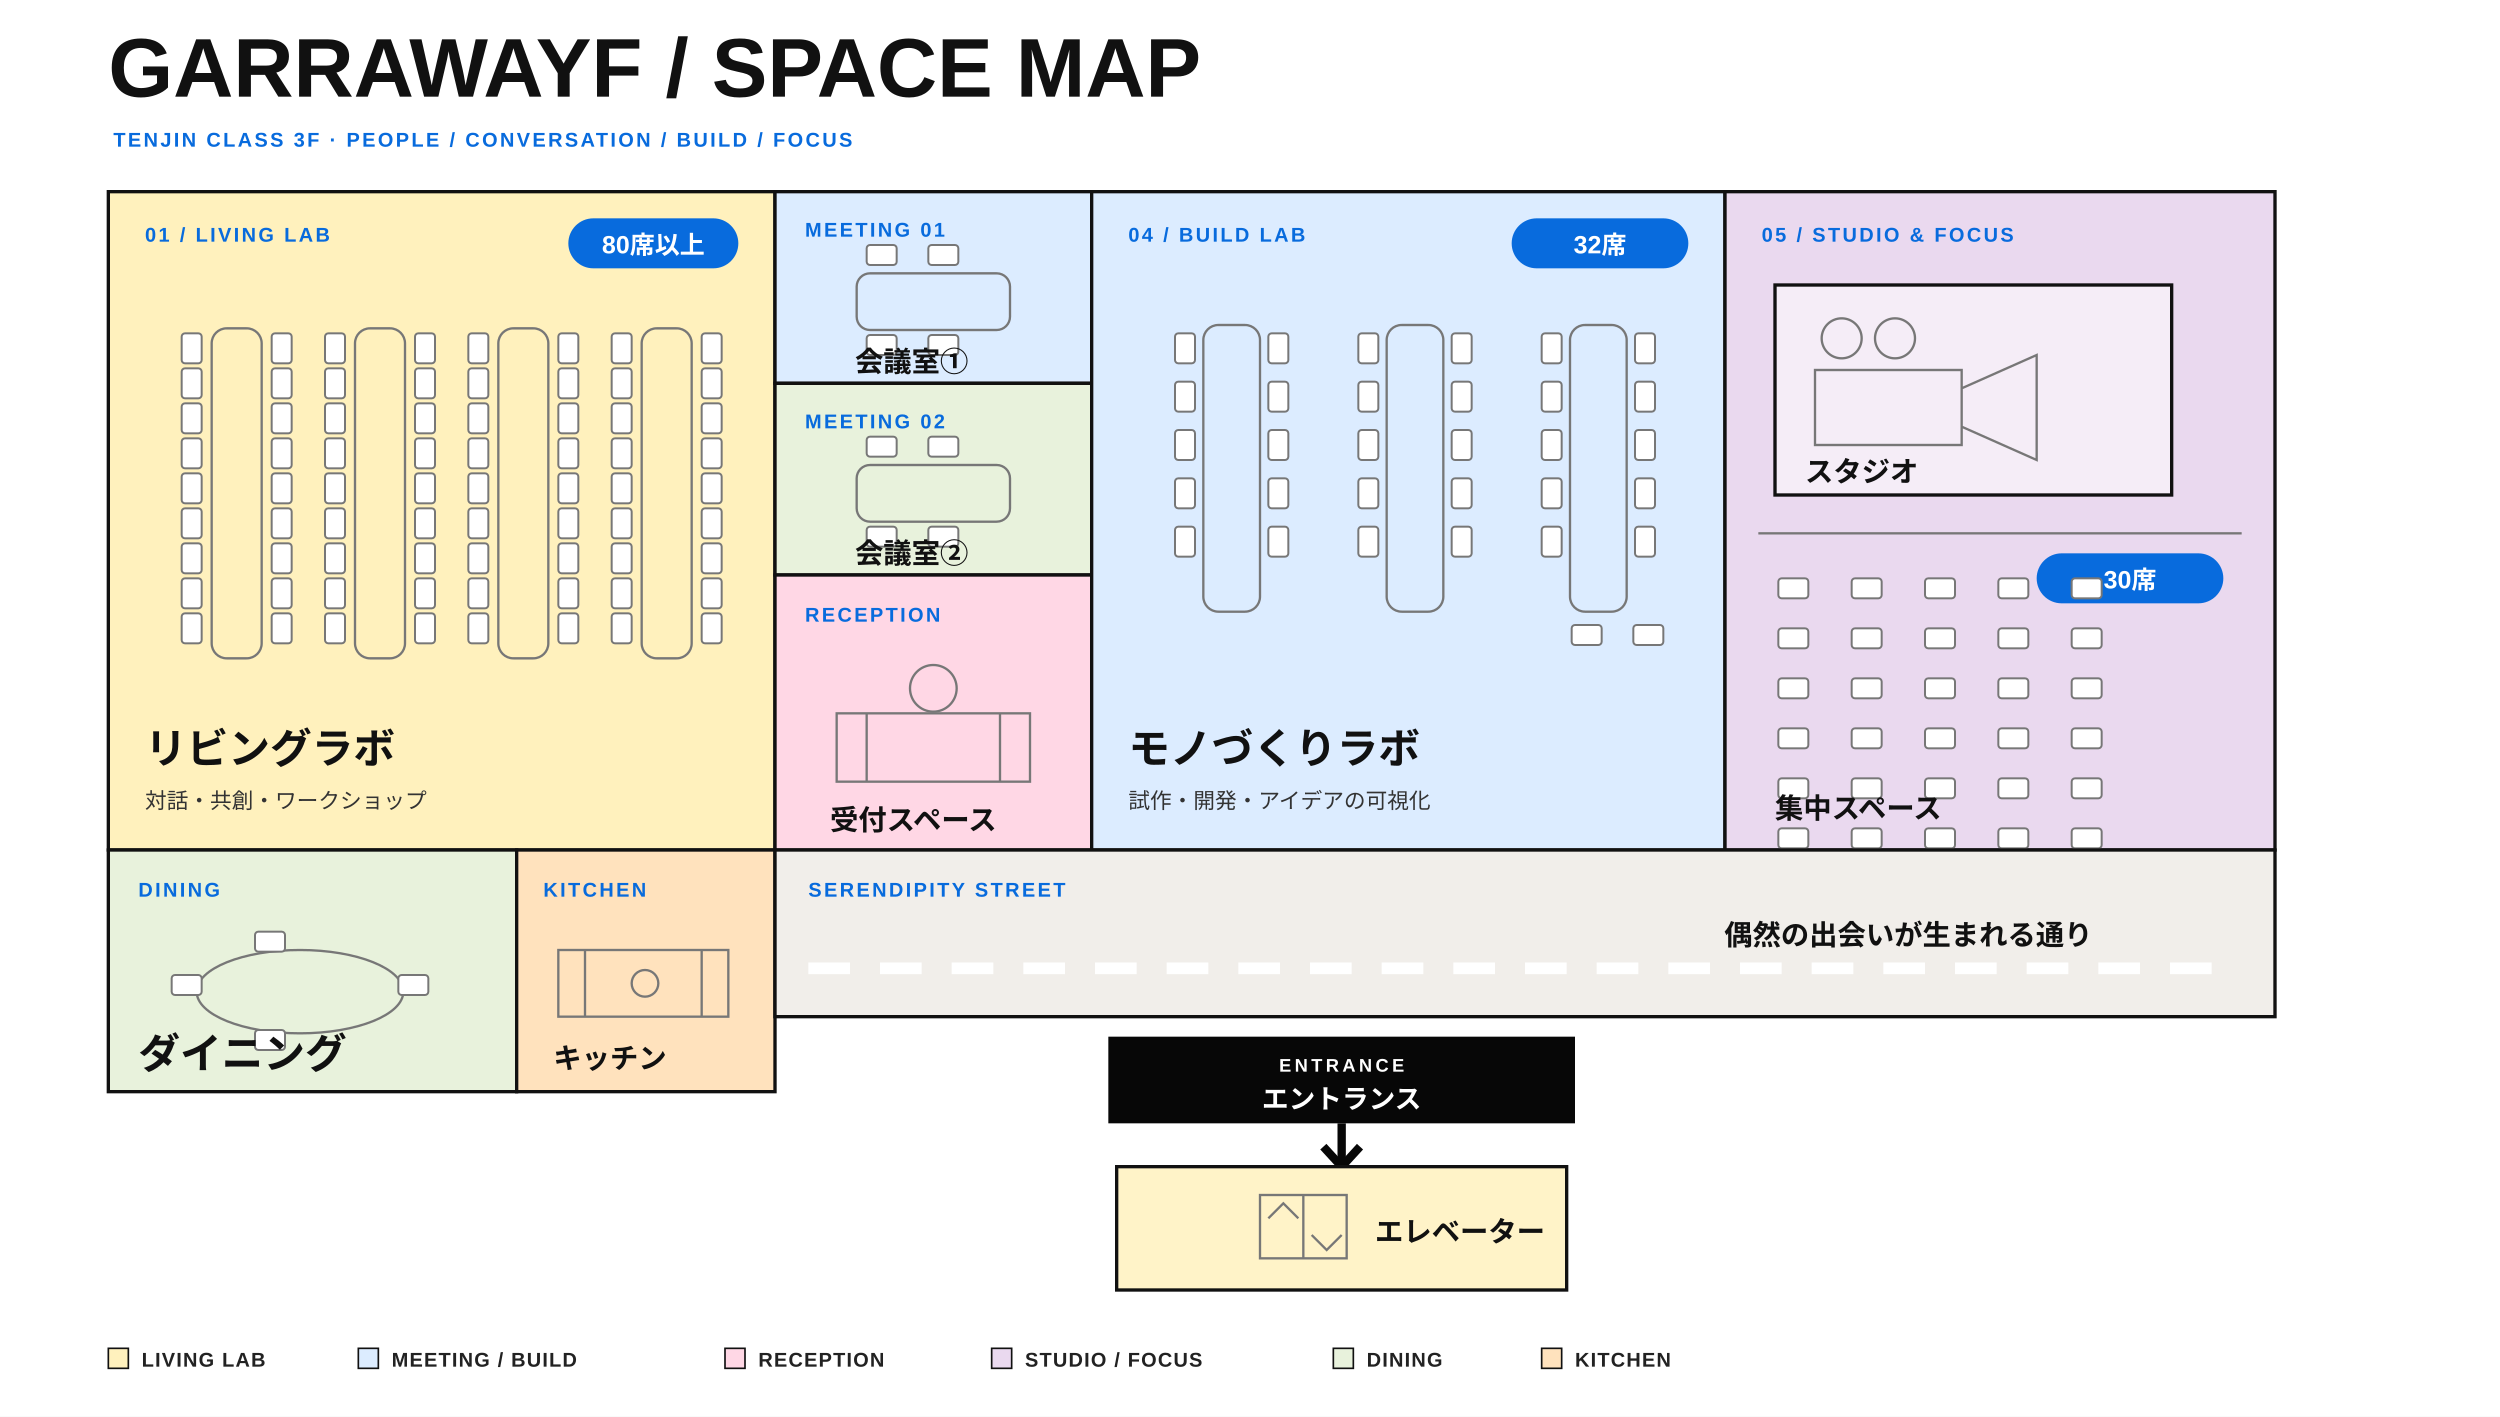
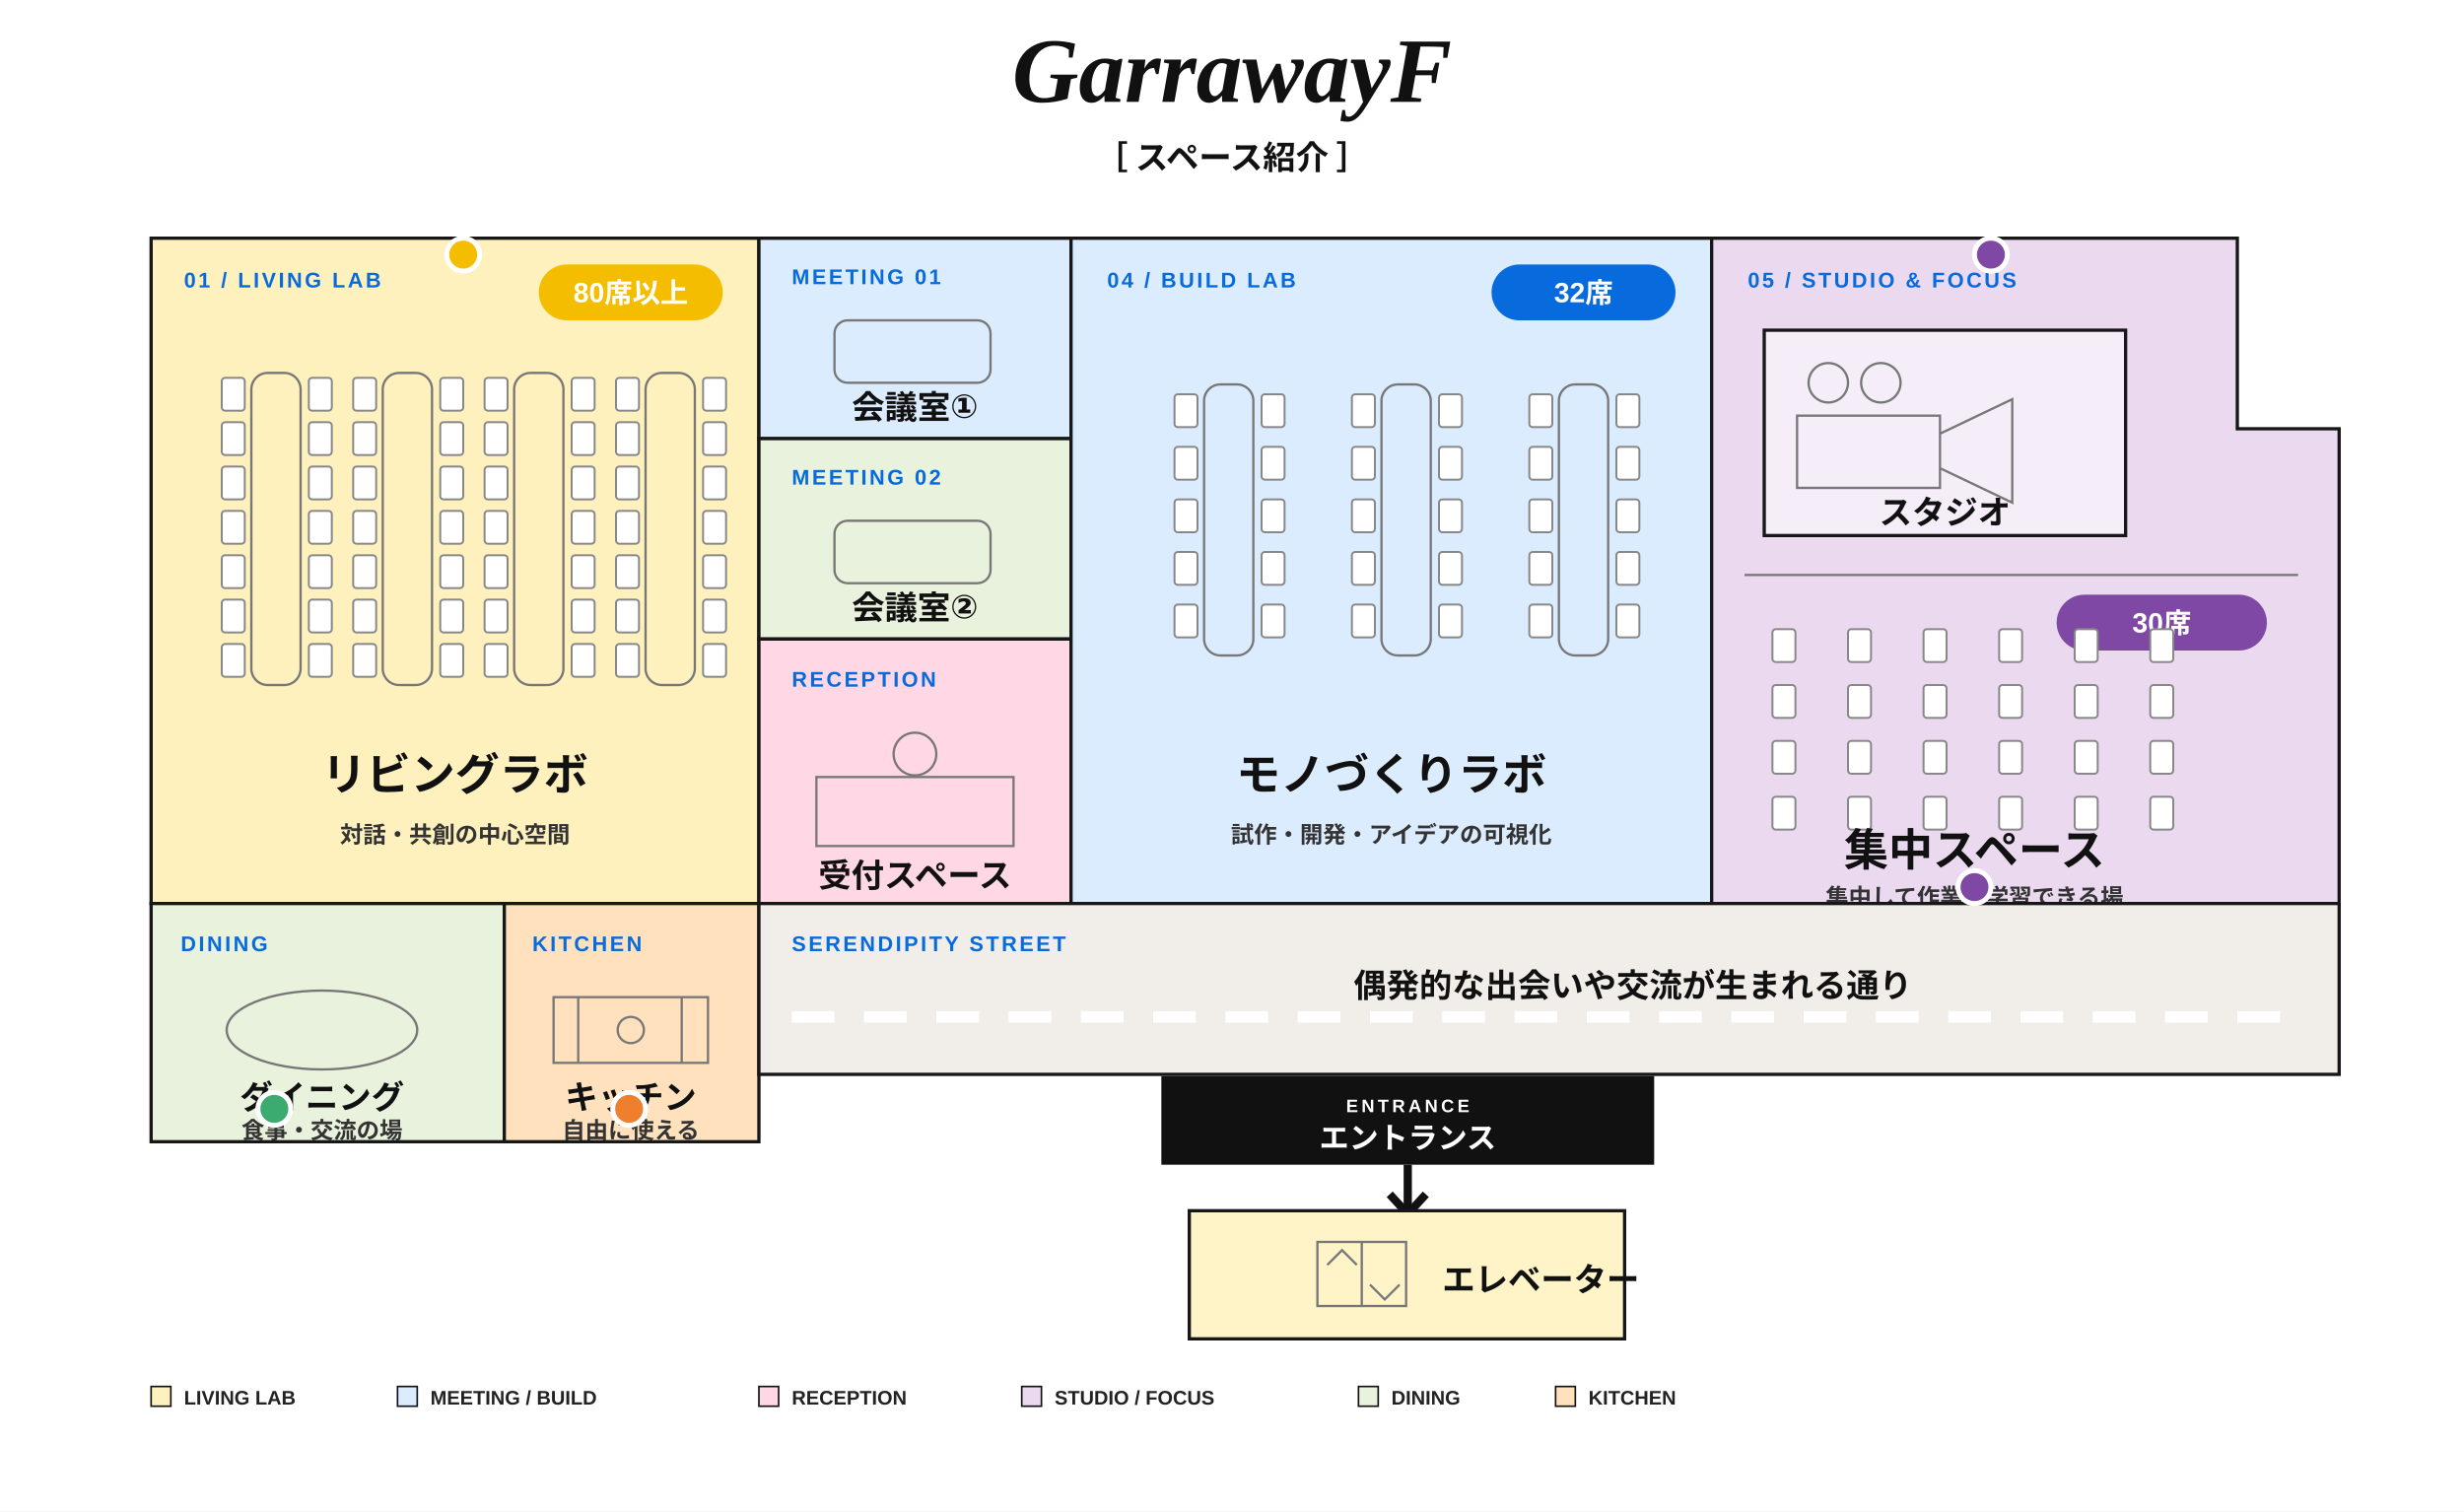
- <svg xmlns="http://www.w3.org/2000/svg" viewBox="0 0 1500 850" role="img" aria-labelledby="title desc">
+ <svg xmlns="http://www.w3.org/2000/svg" viewBox="0 0 1500 920" role="img" aria-labelledby="title desc">
  <defs>
    <style>
-     .wall{stroke:#111;stroke-width:2;vector-effect:non-scaling-stroke}
-     .hair{stroke:#777;stroke-width:1.4;fill:none;vector-effect:non-scaling-stroke}
-     .meta{font:700 12px Arial,'Noto Sans CJK JP','Noto Sans JP',sans-serif;letter-spacing:1.4px;fill:#086bdd}
-     .name{font:900 25px 'Noto Sans CJK JP','Noto Sans JP',Arial,sans-serif;fill:#111}
-     .smallname{font:800 17px 'Noto Sans CJK JP','Noto Sans JP',Arial,sans-serif;fill:#111}
-     .sub{font:500 13px 'Noto Sans CJK JP','Noto Sans JP',Arial,sans-serif;fill:#333}
-     .count{font:900 15px Arial,'Noto Sans CJK JP','Noto Sans JP',sans-serif;fill:#fff}
-     .legend{font:700 12px Arial,'Noto Sans CJK JP','Noto Sans JP',sans-serif;letter-spacing:.7px;fill:#222}
-     .chair{fill:#fff;stroke:#777;stroke-width:1.2}
-   </style>
-     <g id="chairH">
-       <rect class="chair" x="0" y="0" width="18" height="12" rx="2" />
+ .wall{stroke:#171717;stroke-width:2;vector-effect:non-scaling-stroke}.thin{stroke:#777;stroke-width:1.4;fill:none;vector-effect:non-scaling-stroke}.meta{font:700 13px Arial,'Noto Sans JP',sans-serif;letter-spacing:1.5px;fill:#086bdd}.name{font:900 27px 'Noto Sans JP',Arial,sans-serif;fill:#111}.name2{font:900 20px 'Noto Sans JP',Arial,sans-serif;fill:#111}.sub{font:600 14px 'Noto Sans JP',Arial,sans-serif;fill:#333}.seat{font:900 17px 'Noto Sans JP',Arial,sans-serif;fill:#fff}.legend{font:700 12px Arial,'Noto Sans JP',sans-serif;fill:#222}.chair{fill:#fff;stroke:#888;stroke-width:1.2}.white{fill:#fff}.photoDot{stroke:#fff;stroke-width:3}
+ </style>
+     <g id="chair">
+       <rect class="chair" width="14" height="20" rx="2" />
    </g>
-     <g id="chairV">
-       <rect class="chair" x="0" y="0" width="12" height="18" rx="2" />
+     <g id="table80">
+       <rect class="thin" x="18" y="0" width="30" height="190" rx="10" />
+       <use href="#chair" x="0" y="3" />
+       <use href="#chair" x="0" y="30" />
+       <use href="#chair" x="0" y="57" />
+       <use href="#chair" x="0" y="84" />
+       <use href="#chair" x="0" y="111" />
+       <use href="#chair" x="0" y="138" />
+       <use href="#chair" x="0" y="165" />
+       <use href="#chair" x="53" y="3" />
+       <use href="#chair" x="53" y="30" />
+       <use href="#chair" x="53" y="57" />
+       <use href="#chair" x="53" y="84" />
+       <use href="#chair" x="53" y="111" />
+       <use href="#chair" x="53" y="138" />
+       <use href="#chair" x="53" y="165" />
    </g>
-     <g id="longTable">
-       <rect class="hair" x="18" y="0" width="30" height="198" rx="9" />
-       <use href="#chairV" x="0" y="3" />
-       <use href="#chairV" x="0" y="24" />
-       <use href="#chairV" x="0" y="45" />
-       <use href="#chairV" x="0" y="66" />
-       <use href="#chairV" x="0" y="87" />
-       <use href="#chairV" x="0" y="108" />
-       <use href="#chairV" x="0" y="129" />
-       <use href="#chairV" x="0" y="150" />
-       <use href="#chairV" x="0" y="171" />
-       <use href="#chairV" x="54" y="3" />
-       <use href="#chairV" x="54" y="24" />
-       <use href="#chairV" x="54" y="45" />
-       <use href="#chairV" x="54" y="66" />
-       <use href="#chairV" x="54" y="87" />
-       <use href="#chairV" x="54" y="108" />
-       <use href="#chairV" x="54" y="129" />
-       <use href="#chairV" x="54" y="150" />
-       <use href="#chairV" x="54" y="171" />
-     </g>
-     <g id="labTable">
-       <rect class="hair" x="17" y="0" width="34" height="172" rx="9" />
-       <use href="#chairV" x="0" y="5" />
-       <use href="#chairV" x="0" y="34" />
-       <use href="#chairV" x="0" y="63" />
-       <use href="#chairV" x="0" y="92" />
-       <use href="#chairV" x="0" y="121" />
-       <use href="#chairV" x="56" y="5" />
-       <use href="#chairV" x="56" y="34" />
-       <use href="#chairV" x="56" y="63" />
-       <use href="#chairV" x="56" y="92" />
-       <use href="#chairV" x="56" y="121" />
+     <g id="tableBuild">
+       <rect class="thin" x="18" y="0" width="30" height="165" rx="10" />
+       <use href="#chair" x="0" y="6" />
+       <use href="#chair" x="0" y="38" />
+       <use href="#chair" x="0" y="70" />
+       <use href="#chair" x="0" y="102" />
+       <use href="#chair" x="0" y="134" />
+       <use href="#chair" x="53" y="6" />
+       <use href="#chair" x="53" y="38" />
+       <use href="#chair" x="53" y="70" />
+       <use href="#chair" x="53" y="102" />
+       <use href="#chair" x="53" y="134" />
    </g>
  </defs>
-   <rect width="1500" height="850" fill="#fff" />
-   <text x="65" y="58" font-family="Arial Black,Arial,sans-serif" font-size="50" font-weight="900" fill="#111">GARRAWAYF / SPACE MAP</text>
-   <text x="68" y="88" class="meta">TENJIN CLASS 3F · PEOPLE / CONVERSATION / BUILD / FOCUS</text>
-   <g transform="translate(65 115)">
-     <rect class="wall" x="0" y="0" width="400" height="395" fill="#fff1bd" />
-     <text class="meta" x="22" y="30">01 / LIVING LAB</text>
-     <rect x="276" y="16" width="102" height="30" rx="15" fill="#086bdd" />
-     <text class="count" x="327" y="37" text-anchor="middle">80席以上</text>
-     <g transform="translate(44 82)">
-       <use href="#longTable" x="0" />
-       <use href="#longTable" x="86" />
-       <use href="#longTable" x="172" />
-       <use href="#longTable" x="258" />
+   <rect width="1500" height="920" fill="#fff" />
+   <text x="750" y="62" text-anchor="middle" font-family="Georgia,'Times New Roman',serif" font-size="56" font-style="italic" font-weight="700" fill="#111">GarrawayF</text>
+   <text x="750" y="103" text-anchor="middle" class="name2">［ スペース紹介 ］</text>
+   <g transform="translate(92 145)">
+     <rect class="wall" x="0" y="0" width="370" height="405" fill="#fff1bd" />
+     <text class="meta" x="20" y="30">01 / LIVING LAB</text>
+     <rect x="236" y="16" width="112" height="34" rx="17" fill="#f5bd00" />
+     <text class="seat" x="292" y="39" text-anchor="middle">80席以上</text>
+     <g transform="translate(43 82)">
+       <use href="#table80" />
+       <use href="#table80" x="80" />
+       <use href="#table80" x="160" />
+       <use href="#table80" x="240" />
    </g>
-     <text class="name" x="22" y="343">リビングラボ</text>
-     <text class="sub" x="22" y="370">対話・共創・ワークショップ</text>
-     <rect class="wall" x="400" y="0" width="190" height="115" fill="#dcecff" />
-     <text class="meta" x="418" y="27">MEETING 01</text>
-     <rect class="hair" x="449" y="49" width="92" height="34" rx="8" />
-     <use href="#chairH" x="455" y="32" />
-     <use href="#chairH" x="492" y="32" />
-     <use href="#chairH" x="455" y="86" />
-     <use href="#chairH" x="492" y="86" />
-     <text class="smallname" x="448" y="108">会議室①</text>
-     <rect class="wall" x="400" y="115" width="190" height="115" fill="#e8f2dc" />
-     <text class="meta" x="418" y="142">MEETING 02</text>
-     <rect class="hair" x="449" y="164" width="92" height="34" rx="8" />
-     <use href="#chairH" x="455" y="147" />
-     <use href="#chairH" x="492" y="147" />
-     <use href="#chairH" x="455" y="201" />
-     <use href="#chairH" x="492" y="201" />
-     <text class="smallname" x="448" y="223">会議室②</text>
-     <rect class="wall" x="400" y="230" width="190" height="165" fill="#ffd7e5" />
-     <text class="meta" x="418" y="258">RECEPTION</text>
-     <circle class="hair" cx="495" cy="298" r="14" />
-     <path class="hair" d="M437 354h116v-41H437z" />
-     <path class="hair" d="M455 313v41M535 313v41" />
-     <text class="smallname" x="433" y="383">受付スペース</text>
-     <rect class="wall" x="590" y="0" width="380" height="395" fill="#dcecff" />
-     <text class="meta" x="612" y="30">04 / BUILD LAB</text>
-     <rect x="842" y="16" width="106" height="30" rx="15" fill="#086bdd" />
-     <text class="count" x="895" y="37" text-anchor="middle">32席</text>
-     <g transform="translate(640 80)">
-       <use href="#labTable" x="0" />
-       <use href="#labTable" x="110" />
-       <use href="#labTable" x="220" />
-       <use href="#chairH" x="238" y="180" />
-       <use href="#chairH" x="275" y="180" />
+     <text class="name" x="185" y="336" text-anchor="middle">リビングラボ</text>
+     <text class="sub" x="185" y="368" text-anchor="middle">対話・共創の中心空間</text>
+     <rect class="wall" x="370" y="0" width="190" height="122" fill="#dcecff" />
+     <text class="meta" x="390" y="28">MEETING 01</text>
+     <rect class="thin" x="416" y="50" width="95" height="38" rx="8" />
+     <text class="name2" x="465" y="110" text-anchor="middle">会議室①</text>
+     <rect class="wall" x="370" y="122" width="190" height="122" fill="#e8f2dc" />
+     <text class="meta" x="390" y="150">MEETING 02</text>
+     <rect class="thin" x="416" y="172" width="95" height="38" rx="8" />
+     <text class="name2" x="465" y="232" text-anchor="middle">会議室②</text>
+     <rect class="wall" x="370" y="244" width="190" height="161" fill="#ffd7e5" />
+     <text class="meta" x="390" y="273">RECEPTION</text>
+     <circle class="thin" cx="465" cy="314" r="13" />
+     <path class="thin" d="M405 370h120v-42H405z" />
+     <text class="name2" x="465" y="395" text-anchor="middle">受付スペース</text>
+     <rect class="wall" x="560" y="0" width="390" height="405" fill="#dcecff" />
+     <text class="meta" x="582" y="30">04 / BUILD LAB</text>
+     <rect x="816" y="16" width="112" height="34" rx="17" fill="#086bdd" />
+     <text class="seat" x="872" y="39" text-anchor="middle">32席</text>
+     <g transform="translate(623 89)">
+       <use href="#tableBuild" />
+       <use href="#tableBuild" x="108" />
+       <use href="#tableBuild" x="216" />
    </g>
-     <text class="name" x="612" y="343">モノづくりラボ</text>
-     <text class="sub" x="612" y="370">試作・開発・アイデアの可視化</text>
-     <rect class="wall" x="970" y="0" width="330" height="395" fill="#ead9ef" />
-     <text class="meta" x="992" y="30">05 / STUDIO &amp; FOCUS</text>
-     <rect class="wall" x="1000" y="56" width="238" height="126" fill="#f5edf7" />
-     <circle class="hair" cx="1040" cy="88" r="12" />
-     <circle class="hair" cx="1072" cy="88" r="12" />
-     <path class="hair" d="M1024 107h88v45h-88zM1112 118l45-20v63l-45-20z" />
-     <text class="smallname" x="1018" y="174">スタジオ</text>
-     <line class="hair" x1="990" y1="205" x2="1280" y2="205" />
-     <rect x="1157" y="217" width="112" height="30" rx="15" fill="#086bdd" />
-     <text class="count" x="1213" y="238" text-anchor="middle">30席</text>
-     <g transform="translate(1002 232)">
-       <use href="#chairH" x="0" y="0" />
-       <use href="#chairH" x="44" y="0" />
-       <use href="#chairH" x="88" y="0" />
-       <use href="#chairH" x="132" y="0" />
-       <use href="#chairH" x="176" y="0" />
-       <use href="#chairH" x="0" y="30" />
-       <use href="#chairH" x="44" y="30" />
-       <use href="#chairH" x="88" y="30" />
-       <use href="#chairH" x="132" y="30" />
-       <use href="#chairH" x="176" y="30" />
-       <use href="#chairH" x="0" y="60" />
-       <use href="#chairH" x="44" y="60" />
-       <use href="#chairH" x="88" y="60" />
-       <use href="#chairH" x="132" y="60" />
-       <use href="#chairH" x="176" y="60" />
-       <use href="#chairH" x="0" y="90" />
-       <use href="#chairH" x="44" y="90" />
-       <use href="#chairH" x="88" y="90" />
-       <use href="#chairH" x="132" y="90" />
-       <use href="#chairH" x="176" y="90" />
-       <use href="#chairH" x="0" y="120" />
-       <use href="#chairH" x="44" y="120" />
-       <use href="#chairH" x="88" y="120" />
-       <use href="#chairH" x="132" y="120" />
-       <use href="#chairH" x="176" y="120" />
-       <use href="#chairH" x="0" y="150" />
-       <use href="#chairH" x="44" y="150" />
-       <use href="#chairH" x="88" y="150" />
-       <use href="#chairH" x="132" y="150" />
-       <use href="#chairH" x="176" y="150" />
+     <text class="name" x="755" y="336" text-anchor="middle">モノづくりラボ</text>
+     <text class="sub" x="755" y="368" text-anchor="middle">試作・開発・アイデアの可視化</text>
+     <path class="wall" d="M950 0h320v116h62v289H950z" fill="#ead9ef" />
+     <text class="meta" x="972" y="30">05 / STUDIO &amp; FOCUS</text>
+     <rect class="wall" x="982" y="56" width="220" height="125" fill="#f5edf7" />
+     <circle class="thin" cx="1021" cy="88" r="12" />
+     <circle class="thin" cx="1053" cy="88" r="12" />
+     <path class="thin" d="M1002 108h87v44h-87zM1089 119l44-21v63l-44-21z" />
+     <text class="name2" x="1092" y="174" text-anchor="middle">スタジオ</text>
+     <line class="thin" x1="970" y1="205" x2="1307" y2="205" />
+     <rect x="1160" y="217" width="128" height="34" rx="17" fill="#7e48a4" />
+     <text class="seat" x="1224" y="240" text-anchor="middle">30席</text>
+     <g transform="translate(987 238)">
+       <use href="#chair" />
+       <use href="#chair" x="46" />
+       <use href="#chair" x="92" />
+       <use href="#chair" x="138" />
+       <use href="#chair" x="184" />
+       <use href="#chair" x="230" />
+       <use href="#chair" y="34" />
+       <use href="#chair" x="46" y="34" />
+       <use href="#chair" x="92" y="34" />
+       <use href="#chair" x="138" y="34" />
+       <use href="#chair" x="184" y="34" />
+       <use href="#chair" x="230" y="34" />
+       <use href="#chair" y="68" />
+       <use href="#chair" x="46" y="68" />
+       <use href="#chair" x="92" y="68" />
+       <use href="#chair" x="138" y="68" />
+       <use href="#chair" x="184" y="68" />
+       <use href="#chair" x="230" y="68" />
+       <use href="#chair" y="102" />
+       <use href="#chair" x="46" y="102" />
+       <use href="#chair" x="92" y="102" />
+       <use href="#chair" x="138" y="102" />
+       <use href="#chair" x="184" y="102" />
+       <use href="#chair" x="230" y="102" />
    </g>
-     <text class="smallname" x="1000" y="376">集中スペース</text>
-     <rect class="wall" x="0" y="395" width="245" height="145" fill="#e8f2dc" />
-     <text class="meta" x="18" y="423">DINING</text>
-     <ellipse class="hair" cx="115" cy="480" rx="62" ry="25" />
-     <use href="#chairH" x="38" y="470" />
-     <use href="#chairH" x="174" y="470" />
-     <use href="#chairH" x="88" y="444" />
-     <use href="#chairH" x="88" y="503" />
-     <text class="name" x="18" y="526">ダイニング</text>
-     <rect class="wall" x="245" y="395" width="155" height="145" fill="#ffe2bd" />
-     <text class="meta" x="261" y="423">KITCHEN</text>
-     <path class="hair" d="M270 455h102v40H270zM286 455v40M356 455v40" />
-     <circle class="hair" cx="322" cy="475" r="8" />
-     <text class="smallname" x="267" y="526">キッチン</text>
-     <rect class="wall" x="400" y="395" width="900" height="100" fill="#f1eeea" />
-     <text class="meta" x="420" y="423">SERENDIPITY STREET</text>
-     <line x1="420" y1="466" x2="1280" y2="466" stroke="#fff" stroke-width="7" stroke-dasharray="25 18" />
-     <text class="smallname" x="1080" y="452" text-anchor="middle">偶然の出会いが生まれる通り</text>
-     <g transform="translate(600 507)">
-       <rect x="0" y="0" width="280" height="52" fill="#070707" />
-       <text x="140" y="21" text-anchor="middle" fill="#fff" font-family="Arial,'Noto Sans CJK JP','Noto Sans JP',sans-serif" font-size="11" font-weight="700" letter-spacing="2">ENTRANCE</text>
-       <text x="140" y="43" text-anchor="middle" fill="#fff" font-family="'Noto Sans CJK JP','Noto Sans JP',Arial,sans-serif" font-size="16" font-weight="900">エントランス</text>
-       <path d="M140 52v25" stroke="#070707" stroke-width="5" />
-       <path d="M129 66l11 12 11-12" fill="none" stroke="#070707" stroke-width="5" />
+     <text class="name" x="1110" y="382" text-anchor="middle">集中スペース</text>
+     <text class="sub" x="1110" y="406" text-anchor="middle">集中して作業・学習できる場</text>
+     <rect class="wall" x="0" y="405" width="215" height="145" fill="#e8f2dc" />
+     <text class="meta" x="18" y="434">DINING</text>
+     <ellipse class="thin" cx="104" cy="482" rx="58" ry="24" />
+     <text class="name2" x="104" y="530" text-anchor="middle">ダイニング</text>
+     <text class="sub" x="104" y="548" text-anchor="middle">食事・交流の場</text>
+     <rect class="wall" x="215" y="405" width="155" height="145" fill="#ffe2bd" />
+     <text class="meta" x="232" y="434">KITCHEN</text>
+     <path class="thin" d="M245 462h94v40H245zM260 462v40M323 462v40" />
+     <circle class="thin" cx="292" cy="482" r="8" />
+     <text class="name2" x="292" y="530" text-anchor="middle">キッチン</text>
+     <text class="sub" x="292" y="548" text-anchor="middle">自由に使える</text>
+     <rect class="wall" x="370" y="405" width="962" height="104" fill="#f1eeea" />
+     <text class="meta" x="390" y="434">SERENDIPITY STREET</text>
+     <line x1="390" y1="474" x2="1312" y2="474" stroke="#fff" stroke-width="7" stroke-dasharray="26 18" />
+     <text class="name2" x="902" y="462" text-anchor="middle">偶発的な出会いや交流が生まれる通り</text>
+     <g transform="translate(615 510)">
+       <rect width="300" height="54" fill="#111" />
+       <text x="150" y="22" text-anchor="middle" fill="#fff" font-family="Arial,'Noto Sans JP',sans-serif" font-size="11" font-weight="700" letter-spacing="2">ENTRANCE</text>
+       <text x="150" y="44" text-anchor="middle" fill="#fff" font-family="'Noto Sans JP',Arial,sans-serif" font-size="18" font-weight="900">エントランス</text>
+       <path d="M150 54v30" stroke="#111" stroke-width="5" />
+       <path d="M139 72l11 12 11-12" fill="none" stroke="#111" stroke-width="5" />
    </g>
-     <rect class="wall" x="605" y="585" width="270" height="74" fill="#fff3c8" />
-     <rect class="hair" x="691" y="602" width="52" height="38" />
-     <path class="hair" d="M717 602v38M696 616l9-9 9 9M740 626l-9 9-9-9" />
-     <text class="smallname" x="760" y="630">エレベーター</text>
+     <rect class="wall" x="632" y="592" width="265" height="78" fill="#fff3c8" />
+     <rect class="thin" x="710" y="611" width="54" height="39" />
+     <path class="thin" d="M737 611v39M716 625l9-9 9 9M760 637l-9 9-9-9" />
+     <text class="name2" x="786" y="641">エレベーター</text>
+     <circle class="photoDot" cx="190" cy="10" r="10" fill="#f5bd00" />
+     <circle class="photoDot" cx="75" cy="530" r="10" fill="#3cab70" />
+     <circle class="photoDot" cx="291" cy="530" r="10" fill="#ee7f2d" />
+     <circle class="photoDot" cx="1120" cy="10" r="10" fill="#7e48a4" />
+     <circle class="photoDot" cx="1110" cy="395" r="10" fill="#7e48a4" />
  </g>
-   <g transform="translate(65 820)">
+   <g transform="translate(92 855)">
    <rect x="0" y="-11" width="12" height="12" fill="#fff1bd" stroke="#111" />
    <text x="20" y="0" class="legend">LIVING LAB</text>
    <rect x="150" y="-11" width="12" height="12" fill="#dcecff" stroke="#111" />
    <text x="170" y="0" class="legend">MEETING / BUILD</text>
    <rect x="370" y="-11" width="12" height="12" fill="#ffd7e5" stroke="#111" />
    <text x="390" y="0" class="legend">RECEPTION</text>
    <rect x="530" y="-11" width="12" height="12" fill="#ead9ef" stroke="#111" />
    <text x="550" y="0" class="legend">STUDIO / FOCUS</text>
    <rect x="735" y="-11" width="12" height="12" fill="#e8f2dc" stroke="#111" />
    <text x="755" y="0" class="legend">DINING</text>
-     <rect x="860" y="-11" width="12" height="12" fill="#ffe2bd" stroke="#111" />
-     <text x="880" y="0" class="legend">KITCHEN</text>
+     <rect x="855" y="-11" width="12" height="12" fill="#ffe2bd" stroke="#111" />
+     <text x="875" y="0" class="legend">KITCHEN</text>
  </g>
</svg>
